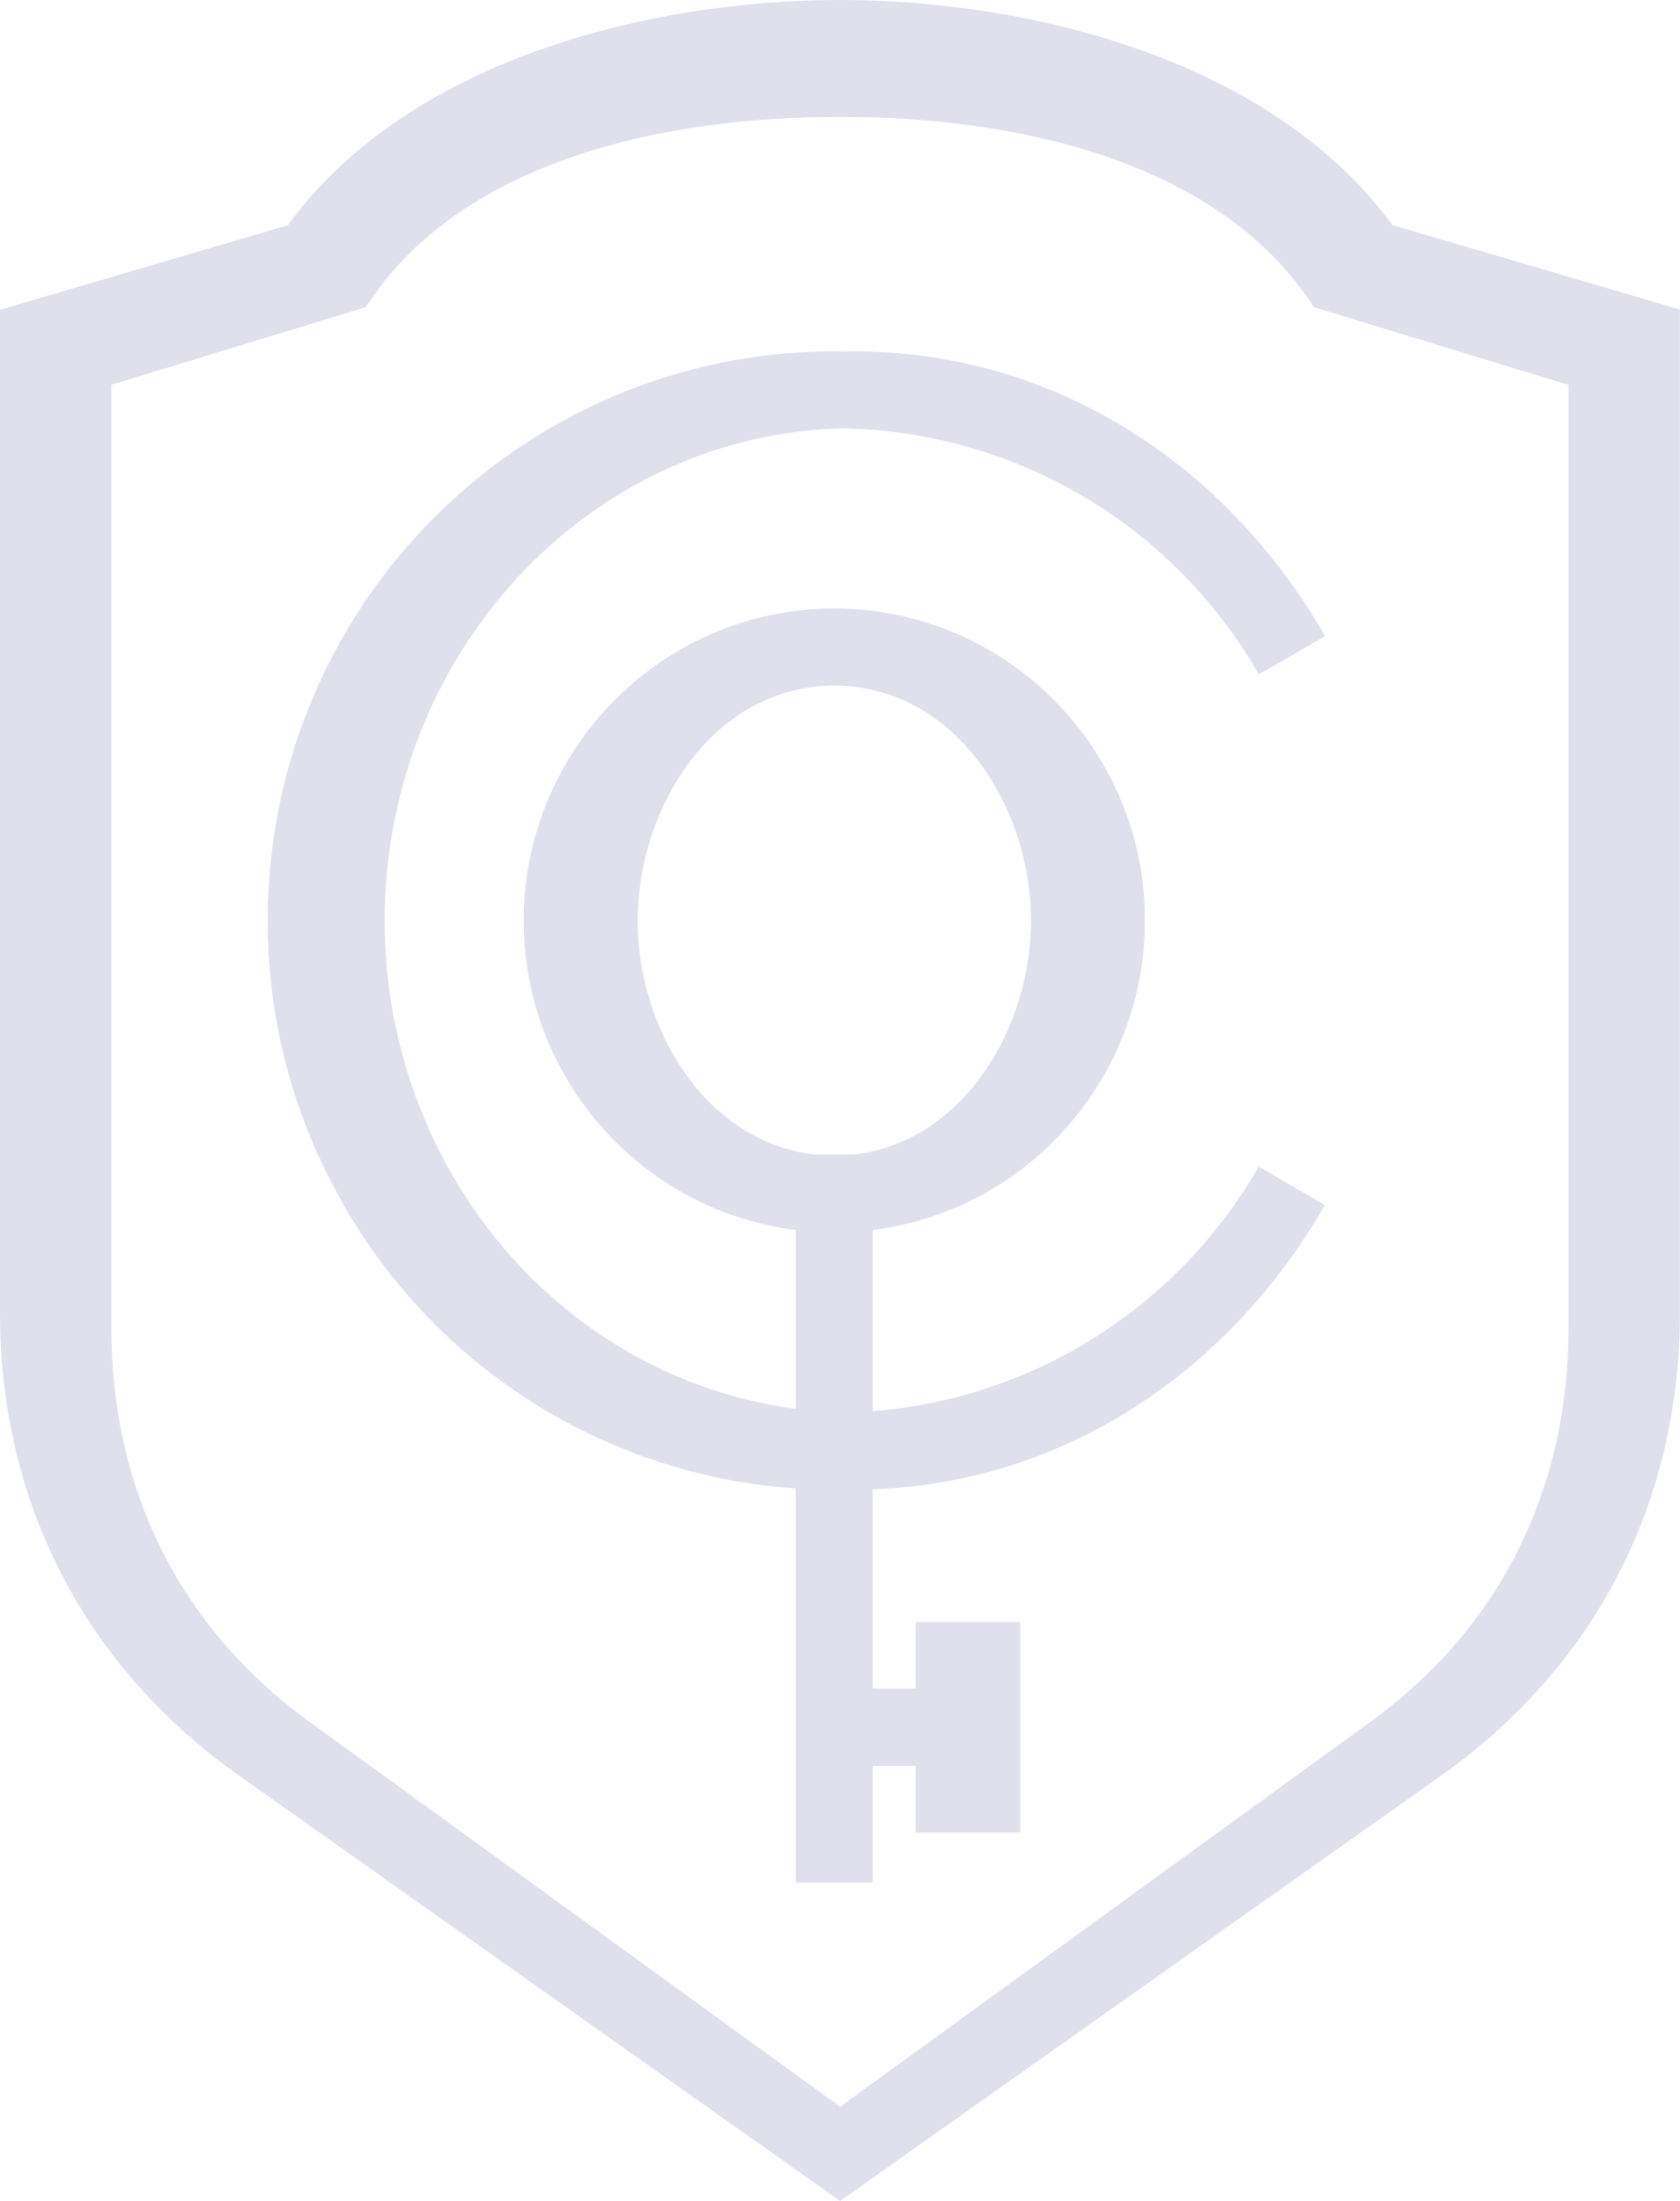
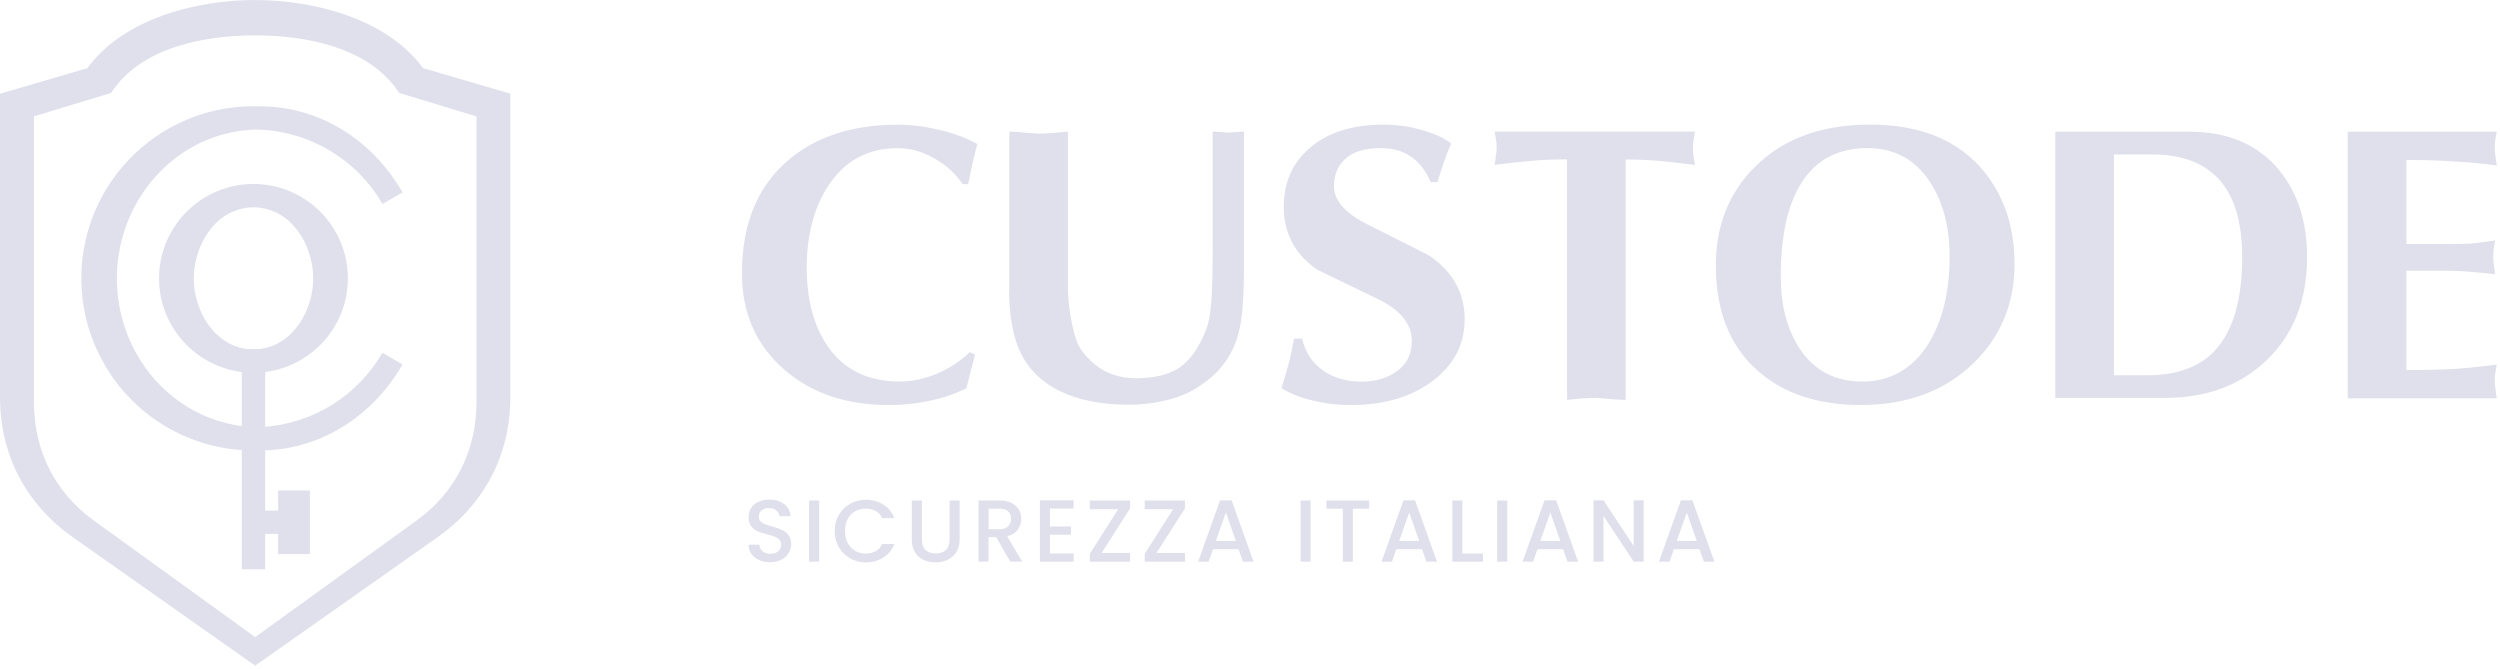
- <svg xmlns="http://www.w3.org/2000/svg" width="29" height="38" viewBox="0 0 29 38" fill="none">
-   <path d="M14.502 0C17.827 0 21.972 1.055 24.036 3.885L29 5.344V22.674C29 25.941 27.537 28.775 24.877 30.657L14.502 38L4.127 30.657C1.467 28.778 0 25.945 0 22.677V5.348L4.968 3.889C7.031 1.051 11.173 0 14.502 0ZM14.498 2.018C11.619 2.018 7.997 2.694 6.314 5.304L1.917 6.645H1.924V22.949C1.924 25.702 3.095 28.091 5.323 29.712L14.502 36.372L23.677 29.712C25.901 28.095 27.076 25.698 27.076 22.949V6.645L22.682 5.304C20.995 2.694 17.374 2.018 14.498 2.018ZM14.56 6.068C18.08 6.002 21.123 7.939 22.876 10.982L21.731 11.644C20.249 9.056 17.535 7.465 14.582 7.395C10.902 7.468 7.833 10.122 6.918 13.691C6.38 15.793 6.611 18.109 7.726 20.141C8.985 22.427 11.195 23.989 13.737 24.324V21.236C11.067 20.902 9.04 18.616 9.04 15.892C9.04 12.948 11.414 10.512 14.403 10.504C17.396 10.515 19.766 12.948 19.766 15.892C19.766 18.616 17.736 20.902 15.065 21.236V24.364C17.842 24.147 20.337 22.563 21.731 20.141L22.872 20.806C21.23 23.662 18.394 25.596 15.065 25.713V29.153H15.808V28.003H17.611V31.638H15.808V30.488H15.065V32.505H13.737V25.698C10.511 25.478 7.577 23.67 5.934 20.806C4.58 18.458 4.31 15.775 4.953 13.349C6.117 8.994 10.082 5.991 14.56 6.068ZM22.876 20.814C22.876 20.814 22.876 20.814 22.876 20.81V20.814ZM14.403 11.835C12.277 11.853 11.008 13.97 11.008 15.896C11.004 17.708 12.135 19.7 14.056 19.932H14.751C16.664 19.7 17.798 17.712 17.798 15.896C17.802 13.978 16.532 11.853 14.403 11.835Z" fill="#DFE0EC" />
+ <svg xmlns="http://www.w3.org/2000/svg" width="434" height="116" fill="none" viewBox="0 0 434 116">
+   <path fill="#dfe0ec" d="M407.57 22.86h25.86c-.1.5-.18 1.02-.27 1.57-.04.54-.07.99-.07 1.36 0 .31.04.79.14 1.43.09.64.16 1.13.2 1.5-2.3-.31-4.71-.55-7.2-.68-2.44-.18-5.27-.27-8.48-.27v14.59h7.07c1.76 0 3.11-.03 4.06-.07 1-.1 2.43-.27 4.28-.54-.1.5-.18 1.02-.27 1.57-.05.54-.07.99-.07 1.36 0 .31.04.79.13 1.43.1.64.17 1.13.21 1.5-1.09-.14-2.45-.27-4.07-.41-1.58-.14-3.01-.2-4.27-.2h-7.07v17.24c3.21 0 6.04-.07 8.48-.2 2.49-.18 4.89-.44 7.2-.75-.1.5-.18 1.02-.27 1.57-.04.54-.07.99-.07 1.36 0 .31.04.79.14 1.43.09.64.16 1.13.2 1.5h-25.86zm-50.77 0h23.22c6.79 0 12.01 2.24 15.67 6.72 3.21 3.93 4.82 8.95 4.82 15.06 0 7.51-2.38 13.5-7.13 17.99-4.53 4.3-10.38 6.45-17.58 6.45h-19zm10.18 3.94v38.35h5.77c5.16 0 9.08-1.43 11.74-4.27 3.17-3.39 4.75-8.82 4.75-16.29 0-6.15-1.4-10.7-4.2-13.64-2.63-2.76-6.43-4.14-11.41-4.14h-6.65zm-17.25 19c0 6.87-2.38 12.63-7.13 17.24-4.98 4.84-11.51 7.27-19.61 7.27-7.65 0-13.76-2.12-18.33-6.38-4.52-4.26-6.79-10.21-6.79-17.86 0-7.01 2.33-12.78 7-17.31 4.88-4.75 11.47-7.13 19.74-7.13 8.78 0 15.38 2.71 19.82 8.14 3.52 4.34 5.29 9.68 5.29 16.02h.01zM324.2 25.71c-4.84 0-8.53 1.81-11.06 5.43-2.67 3.8-4 9.43-4 16.9 0 4.98 1.09 9.12 3.25 12.43 2.53 3.85 6.18 5.77 10.93 5.77s8.75-2.19 11.47-6.59c2.44-3.99 3.66-9.02 3.66-15.13 0-5.02-1.09-9.25-3.25-12.7-2.59-4.07-6.25-6.11-11-6.11m-41.98 1.96v41.74c-.78 0-1.4-.03-1.9-.07-1.95-.18-3.19-.27-3.19-.27-.77 0-1.77.04-2.98.14-1.22.14-1.92.2-2.11.2V27.67c-2.39 0-4.5.09-6.31.27-1.77.14-3.8.37-6.25.68.1-.64.16-1.17.2-1.63.1-.49.14-.93.14-1.29 0-.64-.04-1.17-.14-1.63-.09-.5-.16-.91-.2-1.22h34.76c-.1.64-.18 1.2-.27 1.7-.05.45-.07.83-.07 1.16 0 .68.04 1.27.13 1.77.1.45.17.84.21 1.16-3.31-.41-5.17-.64-5.85-.68-2.05-.18-4.1-.27-6.18-.27h.01zm-32.76 3.95h-1.11c-.75-1.85-1.84-3.31-3.28-4.34s-3.21-1.57-5.29-1.57c-2.79 0-4.86.61-6.19 1.84-1.35 1.17-2.01 2.78-2.01 4.82 0 2.45 1.95 4.64 5.82 6.59 7.06 3.52 10.72 5.39 10.97 5.57 3.93 2.8 5.89 6.42 5.89 10.86s-1.84 7.92-5.53 10.72-8.44 4.21-14.26 4.21c-2.19 0-4.33-.24-6.42-.75-2.04-.45-3.91-1.17-5.59-2.18.6-1.9 1.05-3.44 1.35-4.61s.57-2.52.82-4h1.42c.54 2.36 1.74 4.19 3.58 5.5s4.08 1.97 6.72 1.97c2.49 0 4.56-.61 6.19-1.84 1.69-1.22 2.55-2.97 2.55-5.23 0-2.9-1.92-5.29-5.74-7.2-3.58-1.71-7.14-3.44-10.67-5.16-3.88-2.67-5.82-6.32-5.82-10.93 0-4.12 1.44-7.47 4.33-10.04 3.13-2.8 7.44-4.21 12.92-4.21q3.735 0 7.02 1.02c2.25.68 3.84 1.43 4.78 2.25-.54 1.31-.97 2.39-1.26 3.25-.5 1.54-.87 2.69-1.12 3.46zm-74.25 18.93v-27.7c.78 0 1.77.07 2.98.2 1.22.1 1.92.14 2.11.14.78 0 1.4-.03 1.91-.07q2.925-.27 3.18-.27v27.42c.04 1.67.23 3.38.54 5.09.31 1.67.68 3.05 1.09 4.14.45 1.04 1.27 2.12 2.45 3.25 2.08 1.95 4.65 2.91 7.74 2.91s5.73-.61 7.54-1.84 3.32-3.35 4.55-6.38c.54-1.31.88-3.17 1.02-5.57s.2-5.23.2-8.48V22.83l2.71.2 2.71-.2v24.16c0 4.98-.31 8.61-.95 10.93-.99 3.66-3.08 6.59-6.25 8.75-1.72 1.27-3.69 2.18-5.91 2.71-2.22.59-4.52.88-6.93.88-4.71 0-8.68-.79-11.95-2.38-3.93-1.95-6.49-4.95-7.68-9.02-.37-1.23-.64-2.56-.82-4-.18-1.5-.27-2.94-.27-4.34v.03zm-6.82 10.59.88.41-1.5 5.84c-1.95.99-4.07 1.71-6.38 2.18-2.31.5-4.66.75-7.06.75-7.42 0-13.49-2.06-18.2-6.18-4.89-4.25-7.33-9.81-7.33-16.7 0-8.46 2.64-14.97 7.93-19.54 4.85-4.16 11.2-6.25 19.07-6.25 2.4 0 4.79.3 7.2.89 2.45.54 4.65 1.36 6.65 2.45-.23.9-.5 2.01-.82 3.32q-.405 1.905-.75 3.66h-.95a14.34 14.34 0 0 0-4.95-4.48c-2.04-1.18-4.14-1.77-6.32-1.77-5.25 0-9.3 2.22-12.15 6.65-2.45 3.8-3.66 8.51-3.66 14.11 0 5.98 1.4 10.77 4.2 14.39 2.8 3.58 6.79 5.36 11.95 5.36 2.12 0 4.27-.45 6.45-1.36 2.22-.95 4.12-2.19 5.7-3.73zm126.65 34.2h-4.45l-.76 2.16H288l3.8-10.64h2.01l3.81 10.64h-1.83l-.76-2.16zm-.48-1.43-1.73-4.94-1.74 4.94zm-9.21 3.59h-1.74l-5.24-7.93v7.93h-1.74V86.86h1.74l5.24 7.92v-7.92h1.74zm-13.99-2.16h-4.45l-.76 2.16h-1.83l3.81-10.64h2.02l3.81 10.64h-1.84zm-.49-1.43-1.73-4.94-1.74 4.94zm-9.21-7.02v10.62h-1.75V86.89zm-7.8 9.21h3.59v1.4h-5.33V86.88h1.74zm-7-.76h-4.45l-.76 2.16h-1.82l3.81-10.64h2.01l3.81 10.64h-1.84zm-.49-1.43-1.73-4.94-1.74 4.94zm-8.69-7.02v1.42h-2.83v9.2h-1.74v-9.2h-2.84v-1.42h7.42zm-10.16 0v10.62h-1.74V86.89zm-12.49 8.45h-4.45l-.76 2.16H208l3.8-10.64h2.01l3.8 10.64h-1.84l-.76-2.16h.03zm-.49-1.43-1.73-4.94-1.74 4.94zm-13.77 2.08h4.94v1.51h-6.99v-1.36l4.93-7.74h-4.93v-1.51h6.99v1.36zm-9.53 0h4.94v1.51h-6.99v-1.36l4.93-7.74h-4.93v-1.51h6.99v1.36zm-8.97-7.7v3.12h3.66v1.42h-3.66v3.25h4.12v1.42h-5.86V86.86h5.86v1.42h-4.12v.03zm-6.88 9.21-2.45-4.25h-1.33v4.25h-1.74V86.88h3.66c.82 0 1.5.14 2.07.43s.99.67 1.27 1.14c.29.48.42 1.01.42 1.61 0 .69-.2 1.32-.61 1.89-.4.56-1.01.94-1.85 1.14l2.63 4.4h-2.08.03zm-3.77-5.63h1.92c.65 0 1.14-.16 1.47-.49.34-.33.5-.76.5-1.32s-.16-.98-.49-1.28c-.33-.31-.82-.48-1.48-.48h-1.92zm-11.58-4.98v6.76c0 .8.2 1.42.63 1.82.42.41 1.02.61 1.77.61s1.36-.2 1.77-.61c.42-.41.64-1.01.64-1.82v-6.76h1.74v6.74c0 .87-.19 1.61-.57 2.2-.38.6-.88 1.05-1.51 1.35q-.945.45-2.1.45c-.77 0-1.46-.15-2.1-.45a3.4 3.4 0 0 1-1.48-1.35c-.37-.6-.54-1.33-.54-2.2v-6.74h1.76zm-15.14 5.29c0-1.03.24-1.97.72-2.79.49-.83 1.14-1.47 1.97-1.93s1.74-.71 2.74-.71c1.13 0 2.14.29 3.01.84.89.55 1.52 1.33 1.92 2.36h-2.1c-.27-.56-.65-.98-1.14-1.25s-1.05-.41-1.7-.41c-.71 0-1.33.16-1.88.48-.54.31-.98.76-1.29 1.36-.3.59-.46 1.28-.46 2.05s.15 1.47.46 2.07c.31.58.75 1.05 1.29 1.37.54.31 1.17.48 1.88.48.64 0 1.21-.14 1.7-.41s.87-.69 1.14-1.25h2.1c-.4 1.02-1.03 1.8-1.92 2.36-.87.54-1.88.83-3.01.83-.99 0-1.91-.23-2.74-.69s-1.48-1.12-1.97-1.95q-.72-1.245-.72-2.79zm-2.7-5.29v10.62h-1.74V86.89zm-8.48 10.72c-.71 0-1.36-.12-1.92-.37-.57-.26-1.02-.61-1.35-1.08-.33-.46-.49-.99-.49-1.61h1.86c.04.46.22.83.53 1.13.33.3.78.45 1.36.45s1.08-.14 1.4-.44c.34-.3.5-.67.5-1.13 0-.35-.11-.65-.33-.87-.2-.22-.46-.39-.78-.52-.3-.12-.74-.26-1.28-.39-.69-.19-1.25-.37-1.7-.54-.42-.19-.79-.49-1.1-.89-.3-.39-.46-.92-.46-1.59 0-.61.15-1.14.46-1.61.3-.46.73-.82 1.28-1.05.54-.25 1.18-.37 1.91-.37 1.03 0 1.86.26 2.52.77.67.5 1.03 1.21 1.1 2.11h-1.92c-.03-.39-.22-.72-.54-.99-.34-.27-.78-.41-1.33-.41-.5 0-.91.12-1.23.38-.31.26-.48.63-.48 1.1 0 .33.09.6.29.82.2.2.46.37.76.49s.72.26 1.25.4c.71.19 1.28.38 1.71.58.45.19.83.49 1.13.9.31.39.48.92.48 1.61 0 .54-.15 1.05-.45 1.52-.28.48-.71.87-1.26 1.16s-1.2.42-1.96.42h.03zM44.31.01c10.17 0 22.82 3.21 29.12 11.81l15.17 4.44v52.69c0 9.93-4.48 18.55-12.6 24.28l-31.7 22.33-31.7-22.33C4.48 87.51 0 78.9 0 68.96V16.27l15.17-4.44C21.47 3.2 34.13 0 44.29 0zm-.02 6.13c-8.79 0-19.86 2.05-25 9.99L5.86 20.21h.03v49.58c0 8.37 3.58 15.64 10.38 20.56L44.3 110.6l28.04-20.25c6.79-4.91 10.38-12.21 10.38-20.56V20.21l-13.43-4.08c-5.14-7.93-16.21-9.99-25-9.99m.19 12.32c10.75-.21 20.06 5.69 25.41 14.94l-3.5 2.01c-4.53-7.87-12.82-12.71-21.84-12.92-11.24.22-20.62 8.29-23.41 19.15-1.65 6.4-.94 13.43 2.46 19.61 3.85 6.95 10.6 11.7 18.37 12.72v-9.39c-8.16-1.02-14.36-7.97-14.36-16.26 0-8.95 7.25-16.36 16.39-16.39 9.15.03 16.39 7.43 16.39 16.39 0 8.28-6.2 15.23-14.36 16.26v9.51c8.47-.66 16.1-5.48 20.36-12.84l3.49 2.02c-5.02 8.68-13.68 14.56-23.85 14.91v10.46h2.26v-3.5h5.51v11.05h-5.51v-3.5h-2.26v6.14h-4.06v-20.7a29.81 29.81 0 0 1-23.84-14.87c-4.14-7.15-4.97-15.3-2.99-22.67 3.55-13.24 15.66-22.37 29.34-22.14zm-.47 17.53c-6.49.05-10.37 6.49-10.37 12.34-.01 5.51 3.45 11.57 9.31 12.27h2.11c5.85-.7 9.31-6.75 9.31-12.27.01-5.84-3.86-12.29-10.37-12.34z" />
</svg>
